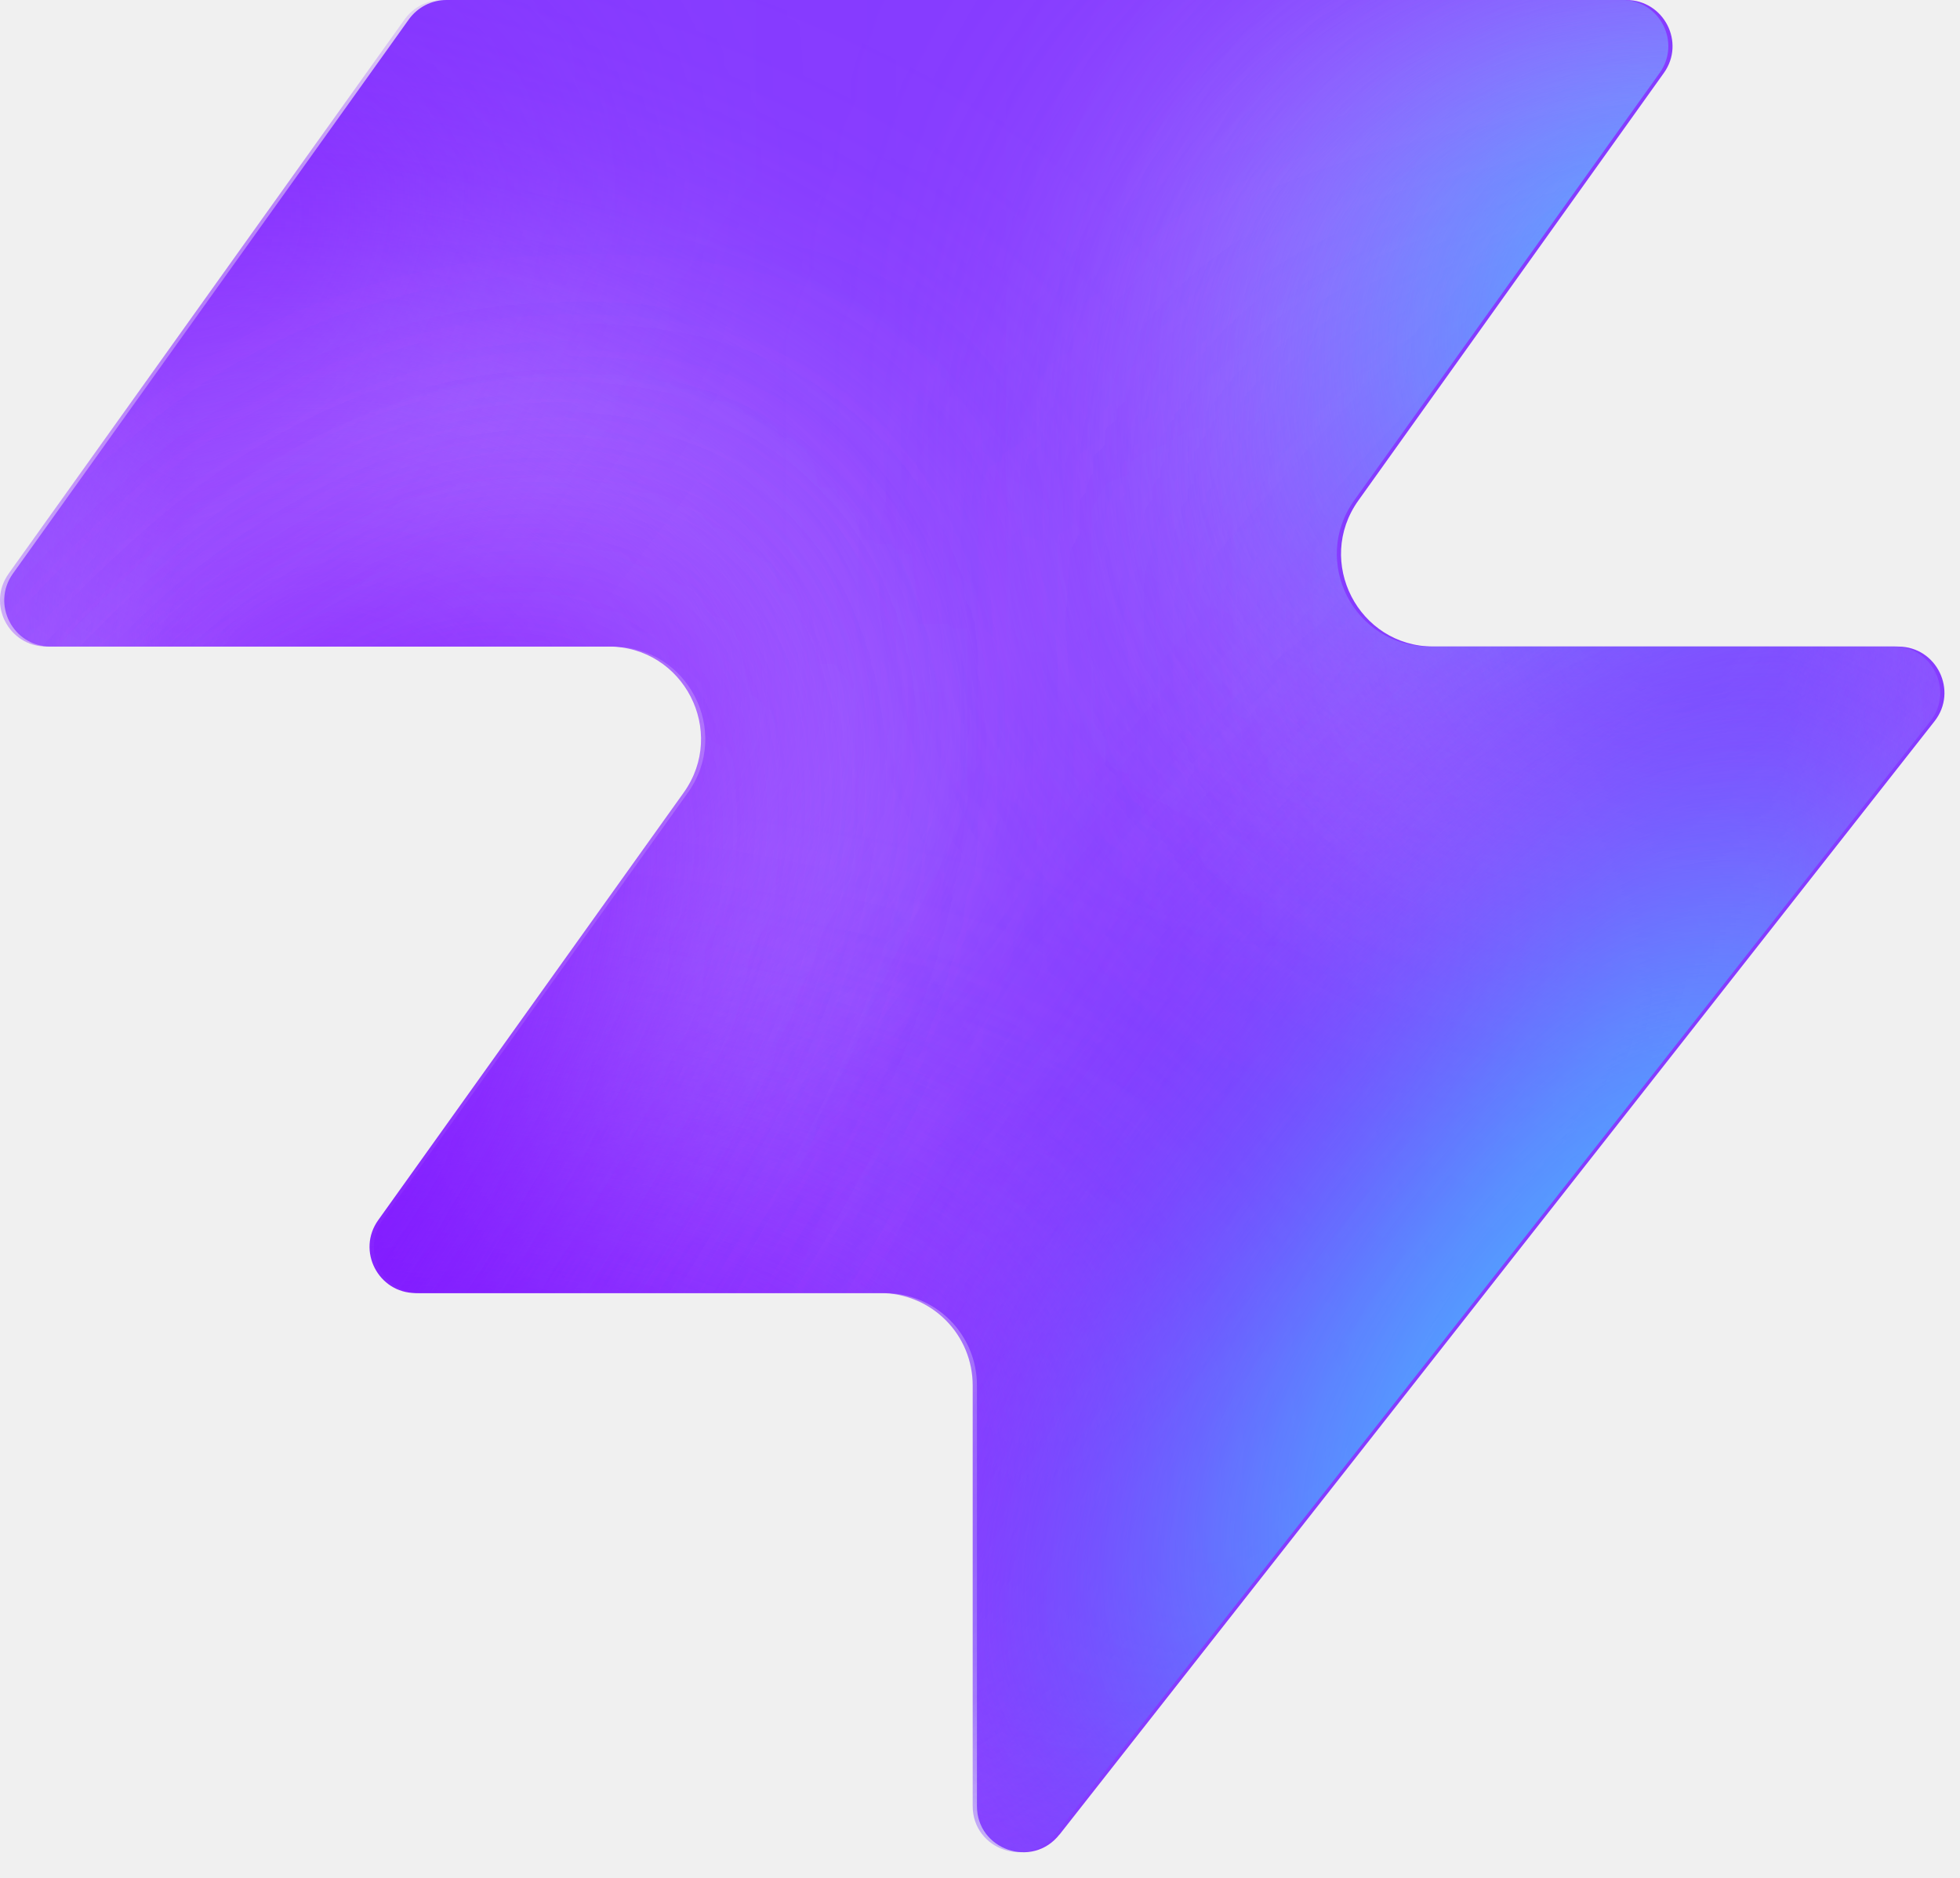
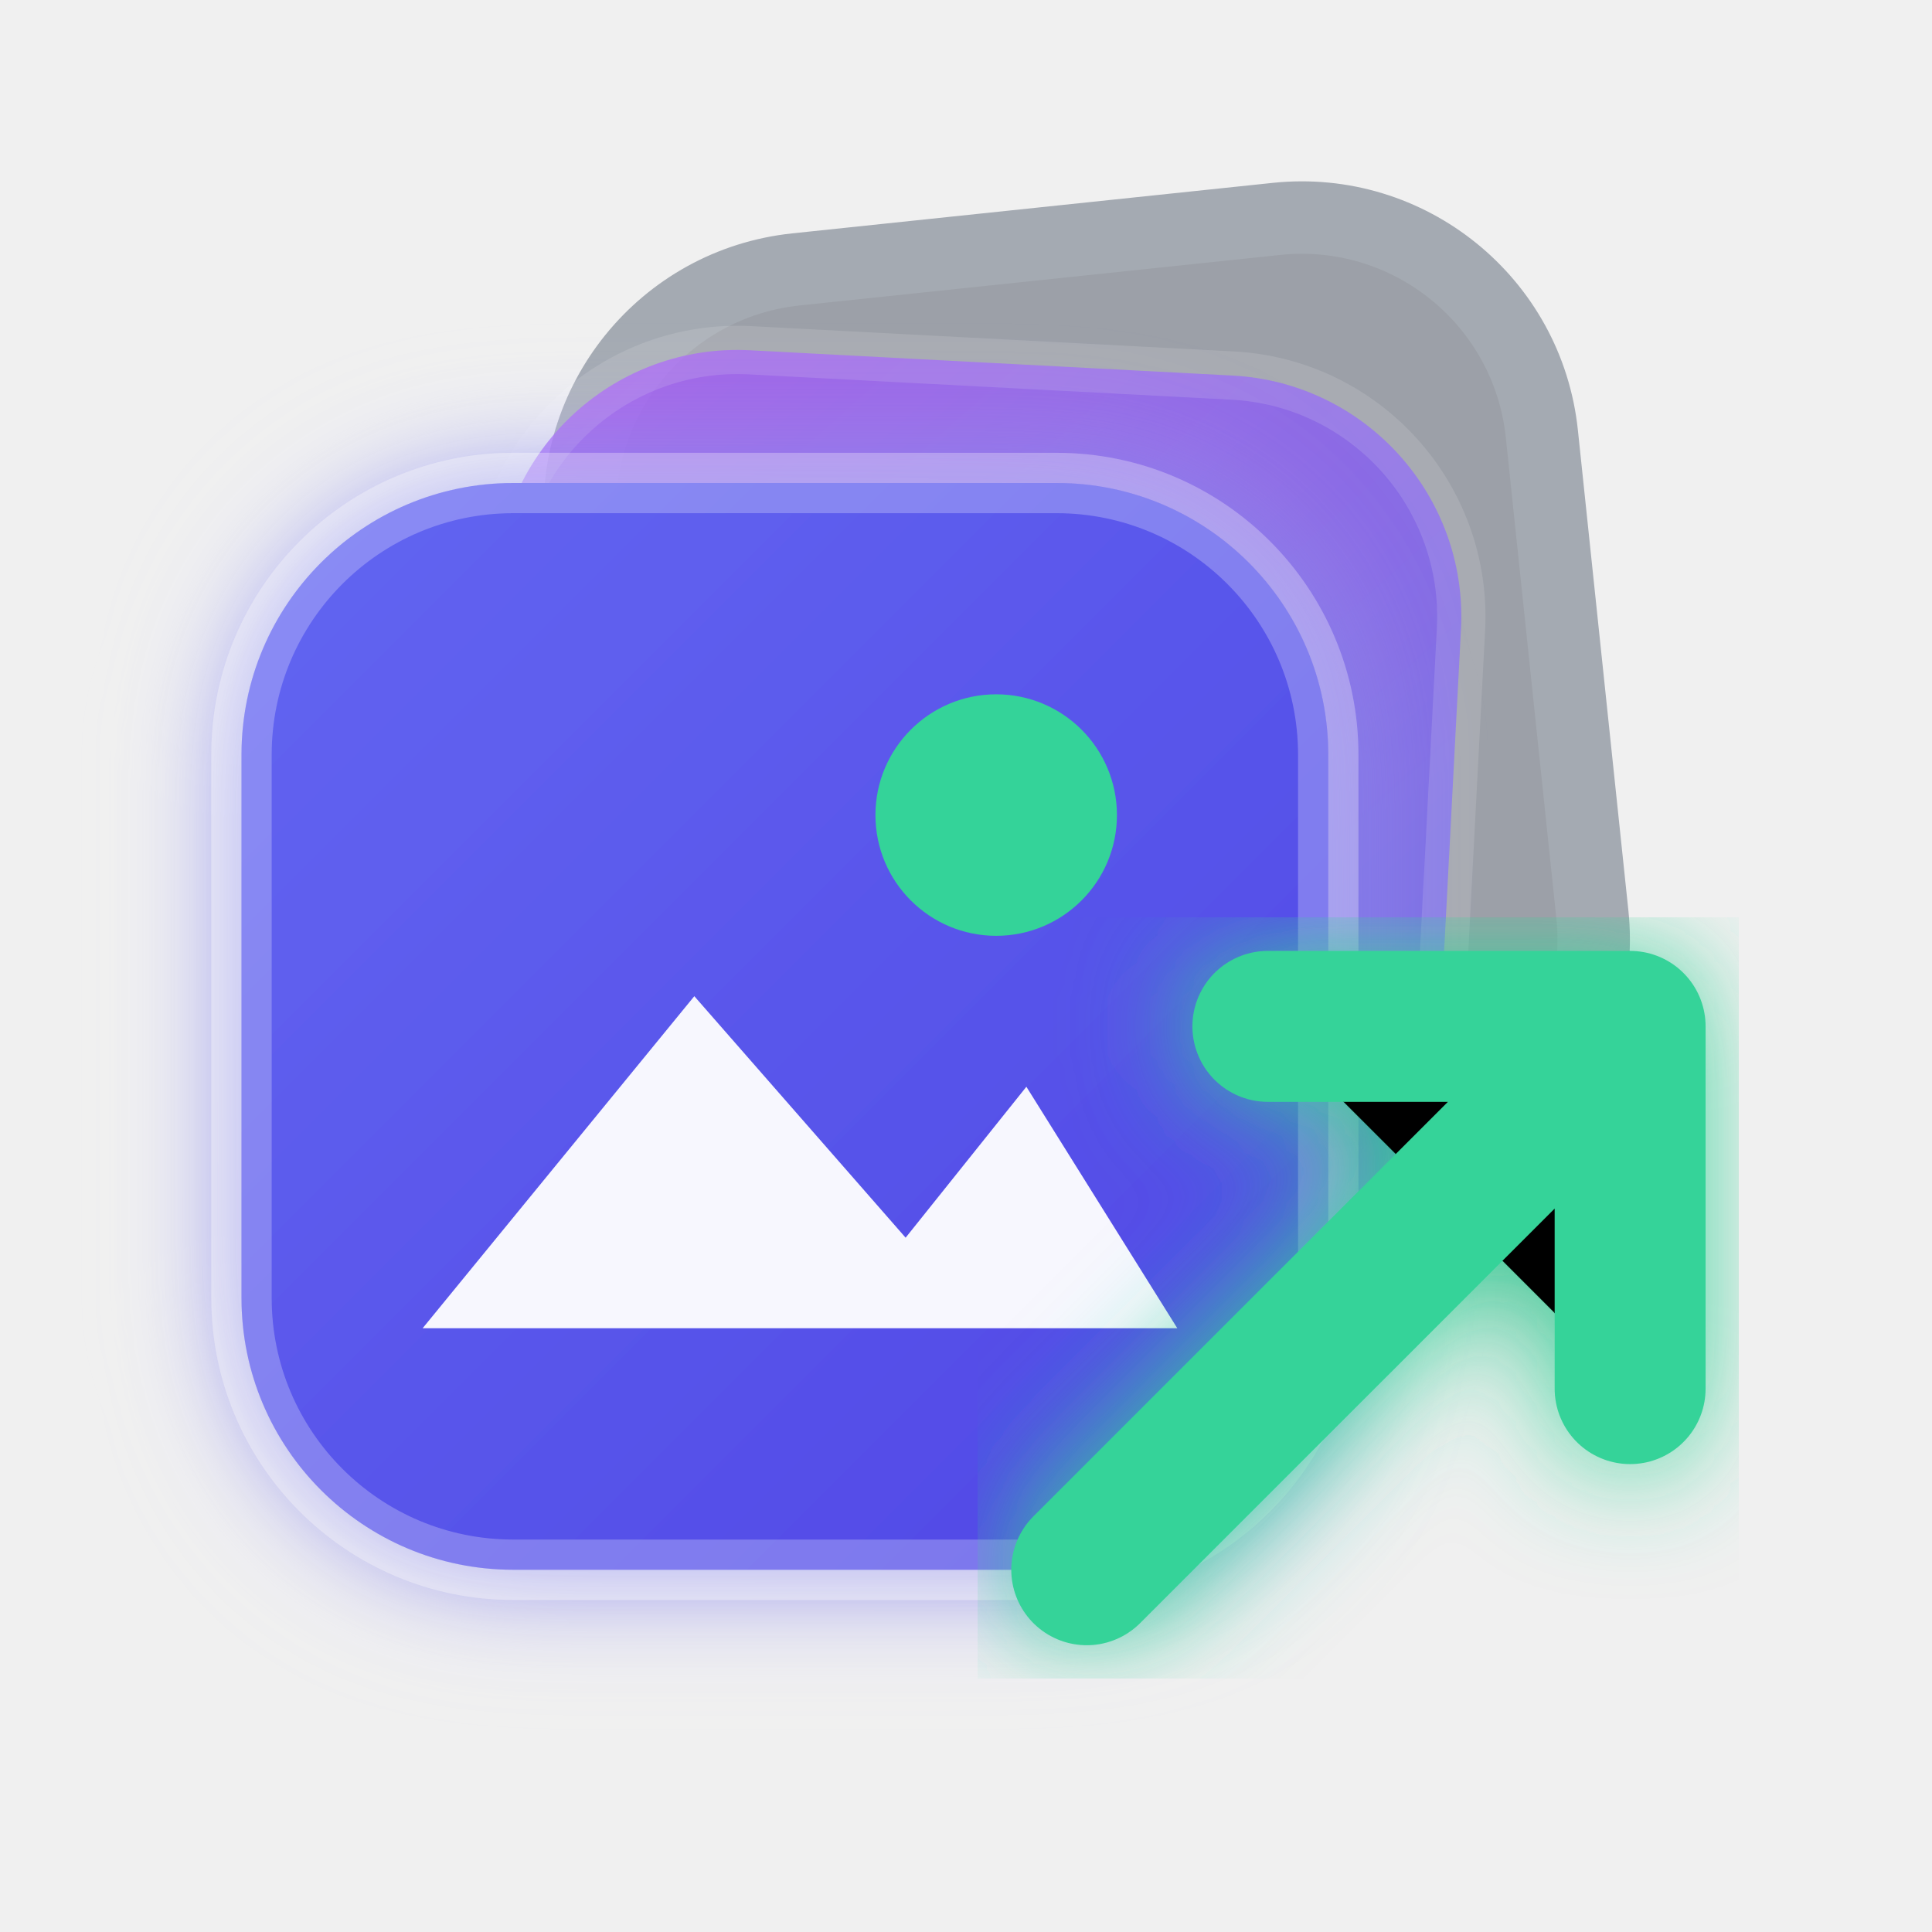
- <svg xmlns="http://www.w3.org/2000/svg" width="48" height="46" fill="none" viewBox="0 0 48 46">
-   <path fill="#863bff" d="M25.946 44.938c-.664.845-2.021.375-2.021-.698V33.937a2.26 2.26 0 0 0-2.262-2.262H10.287c-.92 0-1.456-1.04-.92-1.788l7.48-10.471c1.07-1.497 0-3.578-1.842-3.578H1.237c-.92 0-1.456-1.04-.92-1.788L10.013.474c.214-.297.556-.474.92-.474h28.894c.92 0 1.456 1.04.92 1.788l-7.48 10.471c-1.07 1.498 0 3.579 1.842 3.579h11.377c.943 0 1.473 1.088.89 1.83L25.947 44.94z" style="fill:#863bff;fill:color(display-p3 .525 .23 1);fill-opacity:1" />
-   <mask id="a" width="48" height="46" x="0" y="0" maskUnits="userSpaceOnUse" style="mask-type:alpha">
-     <path fill="#000" d="M25.842 44.938c-.664.844-2.021.375-2.021-.698V33.937a2.26 2.26 0 0 0-2.262-2.262H10.183c-.92 0-1.456-1.04-.92-1.788l7.48-10.471c1.07-1.498 0-3.579-1.842-3.579H1.133c-.92 0-1.456-1.04-.92-1.787L9.91.473c.214-.297.556-.474.92-.474h28.894c.92 0 1.456 1.04.92 1.788l-7.48 10.471c-1.07 1.498 0 3.578 1.842 3.578h11.377c.943 0 1.473 1.088.89 1.832L25.843 44.94z" style="fill:#000;fill-opacity:1" />
-   </mask>
-   <g mask="url(#a)">
-     <g filter="url(#b)">
-       <ellipse cx="5.508" cy="14.704" fill="#ede6ff" rx="5.508" ry="14.704" style="fill:#ede6ff;fill:color(display-p3 .927 .903 1);fill-opacity:1" transform="matrix(.00324 1 1 -.00324 -4.47 31.516)" />
-     </g>
-     <g filter="url(#c)">
-       <ellipse cx="10.399" cy="29.851" fill="#ede6ff" rx="10.399" ry="29.851" style="fill:#ede6ff;fill:color(display-p3 .927 .903 1);fill-opacity:1" transform="matrix(.00324 1 1 -.00324 -39.328 7.883)" />
-     </g>
-     <g filter="url(#d)">
-       <ellipse cx="5.508" cy="30.487" fill="#7e14ff" rx="5.508" ry="30.487" style="fill:#7e14ff;fill:color(display-p3 .492 .077 1);fill-opacity:1" transform="rotate(89.814 -25.913 -14.639)scale(1 -1)" />
-     </g>
-     <g filter="url(#e)">
-       <ellipse cx="5.508" cy="30.599" fill="#7e14ff" rx="5.508" ry="30.599" style="fill:#7e14ff;fill:color(display-p3 .492 .077 1);fill-opacity:1" transform="rotate(89.814 -32.644 -3.334)scale(1 -1)" />
-     </g>
-     <g filter="url(#f)">
-       <ellipse cx="5.508" cy="30.599" fill="#7e14ff" rx="5.508" ry="30.599" style="fill:#7e14ff;fill:color(display-p3 .492 .077 1);fill-opacity:1" transform="matrix(.00324 1 1 -.00324 -34.34 30.47)" />
-     </g>
-     <g filter="url(#g)">
-       <ellipse cx="14.072" cy="22.078" fill="#ede6ff" rx="14.072" ry="22.078" style="fill:#ede6ff;fill:color(display-p3 .927 .903 1);fill-opacity:1" transform="rotate(93.35 24.506 48.493)scale(-1 1)" />
-     </g>
-     <g filter="url(#h)">
-       <ellipse cx="3.47" cy="21.501" fill="#7e14ff" rx="3.47" ry="21.501" style="fill:#7e14ff;fill:color(display-p3 .492 .077 1);fill-opacity:1" transform="rotate(89.009 28.708 47.59)scale(-1 1)" />
-     </g>
-     <g filter="url(#i)">
-       <ellipse cx="3.47" cy="21.501" fill="#7e14ff" rx="3.47" ry="21.501" style="fill:#7e14ff;fill:color(display-p3 .492 .077 1);fill-opacity:1" transform="rotate(89.009 28.708 47.59)scale(-1 1)" />
-     </g>
-     <g filter="url(#j)">
-       <ellipse cx=".387" cy="8.972" fill="#7e14ff" rx="4.407" ry="29.108" style="fill:#7e14ff;fill:color(display-p3 .492 .077 1);fill-opacity:1" transform="rotate(39.51 .387 8.972)" />
-     </g>
-     <g filter="url(#k)">
-       <ellipse cx="47.523" cy="-6.092" fill="#7e14ff" rx="4.407" ry="29.108" style="fill:#7e14ff;fill:color(display-p3 .492 .077 1);fill-opacity:1" transform="rotate(37.892 47.523 -6.092)" />
-     </g>
-     <g filter="url(#l)">
-       <ellipse cx="41.412" cy="6.333" fill="#47bfff" rx="5.971" ry="9.665" style="fill:#47bfff;fill:color(display-p3 .28 .748 1);fill-opacity:1" transform="rotate(37.892 41.412 6.333)" />
-     </g>
-     <g filter="url(#m)">
-       <ellipse cx="-1.879" cy="38.332" fill="#7e14ff" rx="4.407" ry="29.108" style="fill:#7e14ff;fill:color(display-p3 .492 .077 1);fill-opacity:1" transform="rotate(37.892 -1.88 38.332)" />
-     </g>
-     <g filter="url(#n)">
-       <ellipse cx="-1.879" cy="38.332" fill="#7e14ff" rx="4.407" ry="29.108" style="fill:#7e14ff;fill:color(display-p3 .492 .077 1);fill-opacity:1" transform="rotate(37.892 -1.88 38.332)" />
-     </g>
-     <g filter="url(#o)">
-       <ellipse cx="35.651" cy="29.907" fill="#7e14ff" rx="4.407" ry="29.108" style="fill:#7e14ff;fill:color(display-p3 .492 .077 1);fill-opacity:1" transform="rotate(37.892 35.651 29.907)" />
-     </g>
-     <g filter="url(#p)">
-       <ellipse cx="38.418" cy="32.4" fill="#47bfff" rx="5.971" ry="15.297" style="fill:#47bfff;fill:color(display-p3 .28 .748 1);fill-opacity:1" transform="rotate(37.892 38.418 32.4)" />
-     </g>
-   </g>
+ <svg xmlns="http://www.w3.org/2000/svg" viewBox="0 0 32 32" width="100%" height="100%">
  <defs>
-     <filter id="b" width="60.045" height="41.654" x="-19.77" y="16.149" color-interpolation-filters="sRGB" filterUnits="userSpaceOnUse">
-       <feFlood flood-opacity="0" result="BackgroundImageFix" />
-       <feBlend in="SourceGraphic" in2="BackgroundImageFix" result="shape" />
-       <feGaussianBlur result="effect1_foregroundBlur_2002_17158" stdDeviation="7.659" />
-     </filter>
-     <filter id="c" width="90.34" height="51.437" x="-54.613" y="-7.533" color-interpolation-filters="sRGB" filterUnits="userSpaceOnUse">
-       <feFlood flood-opacity="0" result="BackgroundImageFix" />
-       <feBlend in="SourceGraphic" in2="BackgroundImageFix" result="shape" />
-       <feGaussianBlur result="effect1_foregroundBlur_2002_17158" stdDeviation="7.659" />
-     </filter>
-     <filter id="d" width="79.355" height="29.4" x="-49.64" y="2.03" color-interpolation-filters="sRGB" filterUnits="userSpaceOnUse">
-       <feFlood flood-opacity="0" result="BackgroundImageFix" />
-       <feBlend in="SourceGraphic" in2="BackgroundImageFix" result="shape" />
-       <feGaussianBlur result="effect1_foregroundBlur_2002_17158" stdDeviation="4.596" />
-     </filter>
-     <filter id="e" width="79.579" height="29.4" x="-45.045" y="20.029" color-interpolation-filters="sRGB" filterUnits="userSpaceOnUse">
-       <feFlood flood-opacity="0" result="BackgroundImageFix" />
-       <feBlend in="SourceGraphic" in2="BackgroundImageFix" result="shape" />
-       <feGaussianBlur result="effect1_foregroundBlur_2002_17158" stdDeviation="4.596" />
-     </filter>
-     <filter id="f" width="79.579" height="29.4" x="-43.513" y="21.178" color-interpolation-filters="sRGB" filterUnits="userSpaceOnUse">
-       <feFlood flood-opacity="0" result="BackgroundImageFix" />
-       <feBlend in="SourceGraphic" in2="BackgroundImageFix" result="shape" />
-       <feGaussianBlur result="effect1_foregroundBlur_2002_17158" stdDeviation="4.596" />
-     </filter>
-     <filter id="g" width="74.749" height="58.852" x="15.756" y="-17.901" color-interpolation-filters="sRGB" filterUnits="userSpaceOnUse">
-       <feFlood flood-opacity="0" result="BackgroundImageFix" />
-       <feBlend in="SourceGraphic" in2="BackgroundImageFix" result="shape" />
-       <feGaussianBlur result="effect1_foregroundBlur_2002_17158" stdDeviation="7.659" />
-     </filter>
-     <filter id="h" width="61.377" height="25.362" x="23.548" y="2.284" color-interpolation-filters="sRGB" filterUnits="userSpaceOnUse">
-       <feFlood flood-opacity="0" result="BackgroundImageFix" />
-       <feBlend in="SourceGraphic" in2="BackgroundImageFix" result="shape" />
-       <feGaussianBlur result="effect1_foregroundBlur_2002_17158" stdDeviation="4.596" />
-     </filter>
-     <filter id="i" width="61.377" height="25.362" x="23.548" y="2.284" color-interpolation-filters="sRGB" filterUnits="userSpaceOnUse">
-       <feFlood flood-opacity="0" result="BackgroundImageFix" />
-       <feBlend in="SourceGraphic" in2="BackgroundImageFix" result="shape" />
-       <feGaussianBlur result="effect1_foregroundBlur_2002_17158" stdDeviation="4.596" />
-     </filter>
-     <filter id="j" width="56.045" height="63.649" x="-27.636" y="-22.853" color-interpolation-filters="sRGB" filterUnits="userSpaceOnUse">
-       <feFlood flood-opacity="0" result="BackgroundImageFix" />
-       <feBlend in="SourceGraphic" in2="BackgroundImageFix" result="shape" />
-       <feGaussianBlur result="effect1_foregroundBlur_2002_17158" stdDeviation="4.596" />
-     </filter>
-     <filter id="k" width="54.814" height="64.646" x="20.116" y="-38.415" color-interpolation-filters="sRGB" filterUnits="userSpaceOnUse">
-       <feFlood flood-opacity="0" result="BackgroundImageFix" />
-       <feBlend in="SourceGraphic" in2="BackgroundImageFix" result="shape" />
-       <feGaussianBlur result="effect1_foregroundBlur_2002_17158" stdDeviation="4.596" />
-     </filter>
-     <filter id="l" width="33.541" height="35.313" x="24.641" y="-11.323" color-interpolation-filters="sRGB" filterUnits="userSpaceOnUse">
-       <feFlood flood-opacity="0" result="BackgroundImageFix" />
-       <feBlend in="SourceGraphic" in2="BackgroundImageFix" result="shape" />
-       <feGaussianBlur result="effect1_foregroundBlur_2002_17158" stdDeviation="4.596" />
-     </filter>
-     <filter id="m" width="54.814" height="64.646" x="-29.286" y="6.009" color-interpolation-filters="sRGB" filterUnits="userSpaceOnUse">
-       <feFlood flood-opacity="0" result="BackgroundImageFix" />
-       <feBlend in="SourceGraphic" in2="BackgroundImageFix" result="shape" />
-       <feGaussianBlur result="effect1_foregroundBlur_2002_17158" stdDeviation="4.596" />
-     </filter>
-     <filter id="n" width="54.814" height="64.646" x="-29.286" y="6.009" color-interpolation-filters="sRGB" filterUnits="userSpaceOnUse">
-       <feFlood flood-opacity="0" result="BackgroundImageFix" />
-       <feBlend in="SourceGraphic" in2="BackgroundImageFix" result="shape" />
-       <feGaussianBlur result="effect1_foregroundBlur_2002_17158" stdDeviation="4.596" />
-     </filter>
-     <filter id="o" width="54.814" height="64.646" x="8.244" y="-2.416" color-interpolation-filters="sRGB" filterUnits="userSpaceOnUse">
-       <feFlood flood-opacity="0" result="BackgroundImageFix" />
-       <feBlend in="SourceGraphic" in2="BackgroundImageFix" result="shape" />
-       <feGaussianBlur result="effect1_foregroundBlur_2002_17158" stdDeviation="4.596" />
-     </filter>
-     <filter id="p" width="39.409" height="43.623" x="18.713" y="10.588" color-interpolation-filters="sRGB" filterUnits="userSpaceOnUse">
-       <feFlood flood-opacity="0" result="BackgroundImageFix" />
-       <feBlend in="SourceGraphic" in2="BackgroundImageFix" result="shape" />
-       <feGaussianBlur result="effect1_foregroundBlur_2002_17158" stdDeviation="4.596" />
+     <linearGradient id="primary-grad" x1="0%" y1="0%" x2="100%" y2="100%">
+       <stop offset="0%" stop-color="#6366f1" />
+       <stop offset="100%" stop-color="#4f46e5" />
+     </linearGradient>
+     <linearGradient id="accent-grad" x1="0%" y1="0%" x2="100%" y2="100%">
+       <stop offset="0%" stop-color="#a855f7" />
+       <stop offset="100%" stop-color="#6366f1" />
+     </linearGradient>
+     <linearGradient id="emerald-grad" x1="0%" y1="0%" x2="100%" y2="100%">
+       <stop offset="0%" stop-color="#34d399" />
+       <stop offset="100%" stop-color="#059669" />
+     </linearGradient>
+     <filter id="glow" x="-20%" y="-20%" width="140%" height="140%">
+       <feGaussianBlur stdDeviation="1" result="blur" />
+       <feComposite in="SourceGraphic" in2="blur" operator="over" />
    </filter>
  </defs>
+   <rect x="10" y="4" width="16" height="16" rx="4" fill="#1e293b" stroke="#334155" stroke-width="1.2" opacity="0.4" transform="rotate(-6 18 12)" />
+   <rect x="8" y="6" width="16" height="16" rx="4" fill="url(#accent-grad)" stroke="#ffffff" stroke-width="0.8" stroke-opacity="0.15" opacity="0.8" transform="rotate(3 16 14)" />
+   <g transform="translate(4, 8)">
+     <rect x="0" y="0" width="18" height="18" rx="4.5" fill="url(#primary-grad)" stroke="#ffffff" stroke-width="1" stroke-opacity="0.25" filter="url(#glow)" />
+     <path d="M3 14 L7.5 8.5 L11 12.5 L13 10 L15.5 14 Z" fill="#ffffff" fill-opacity="0.95" />
+     <circle cx="12.5" cy="5.5" r="2" fill="#34d399" />
+   </g>
+   <path d="M21 17 L27 17 L27 23 M27 17 L18 26" stroke="#34d399" stroke-width="2.5" stroke-linecap="round" stroke-linejoin="round" filter="url(#glow)" />
</svg>
